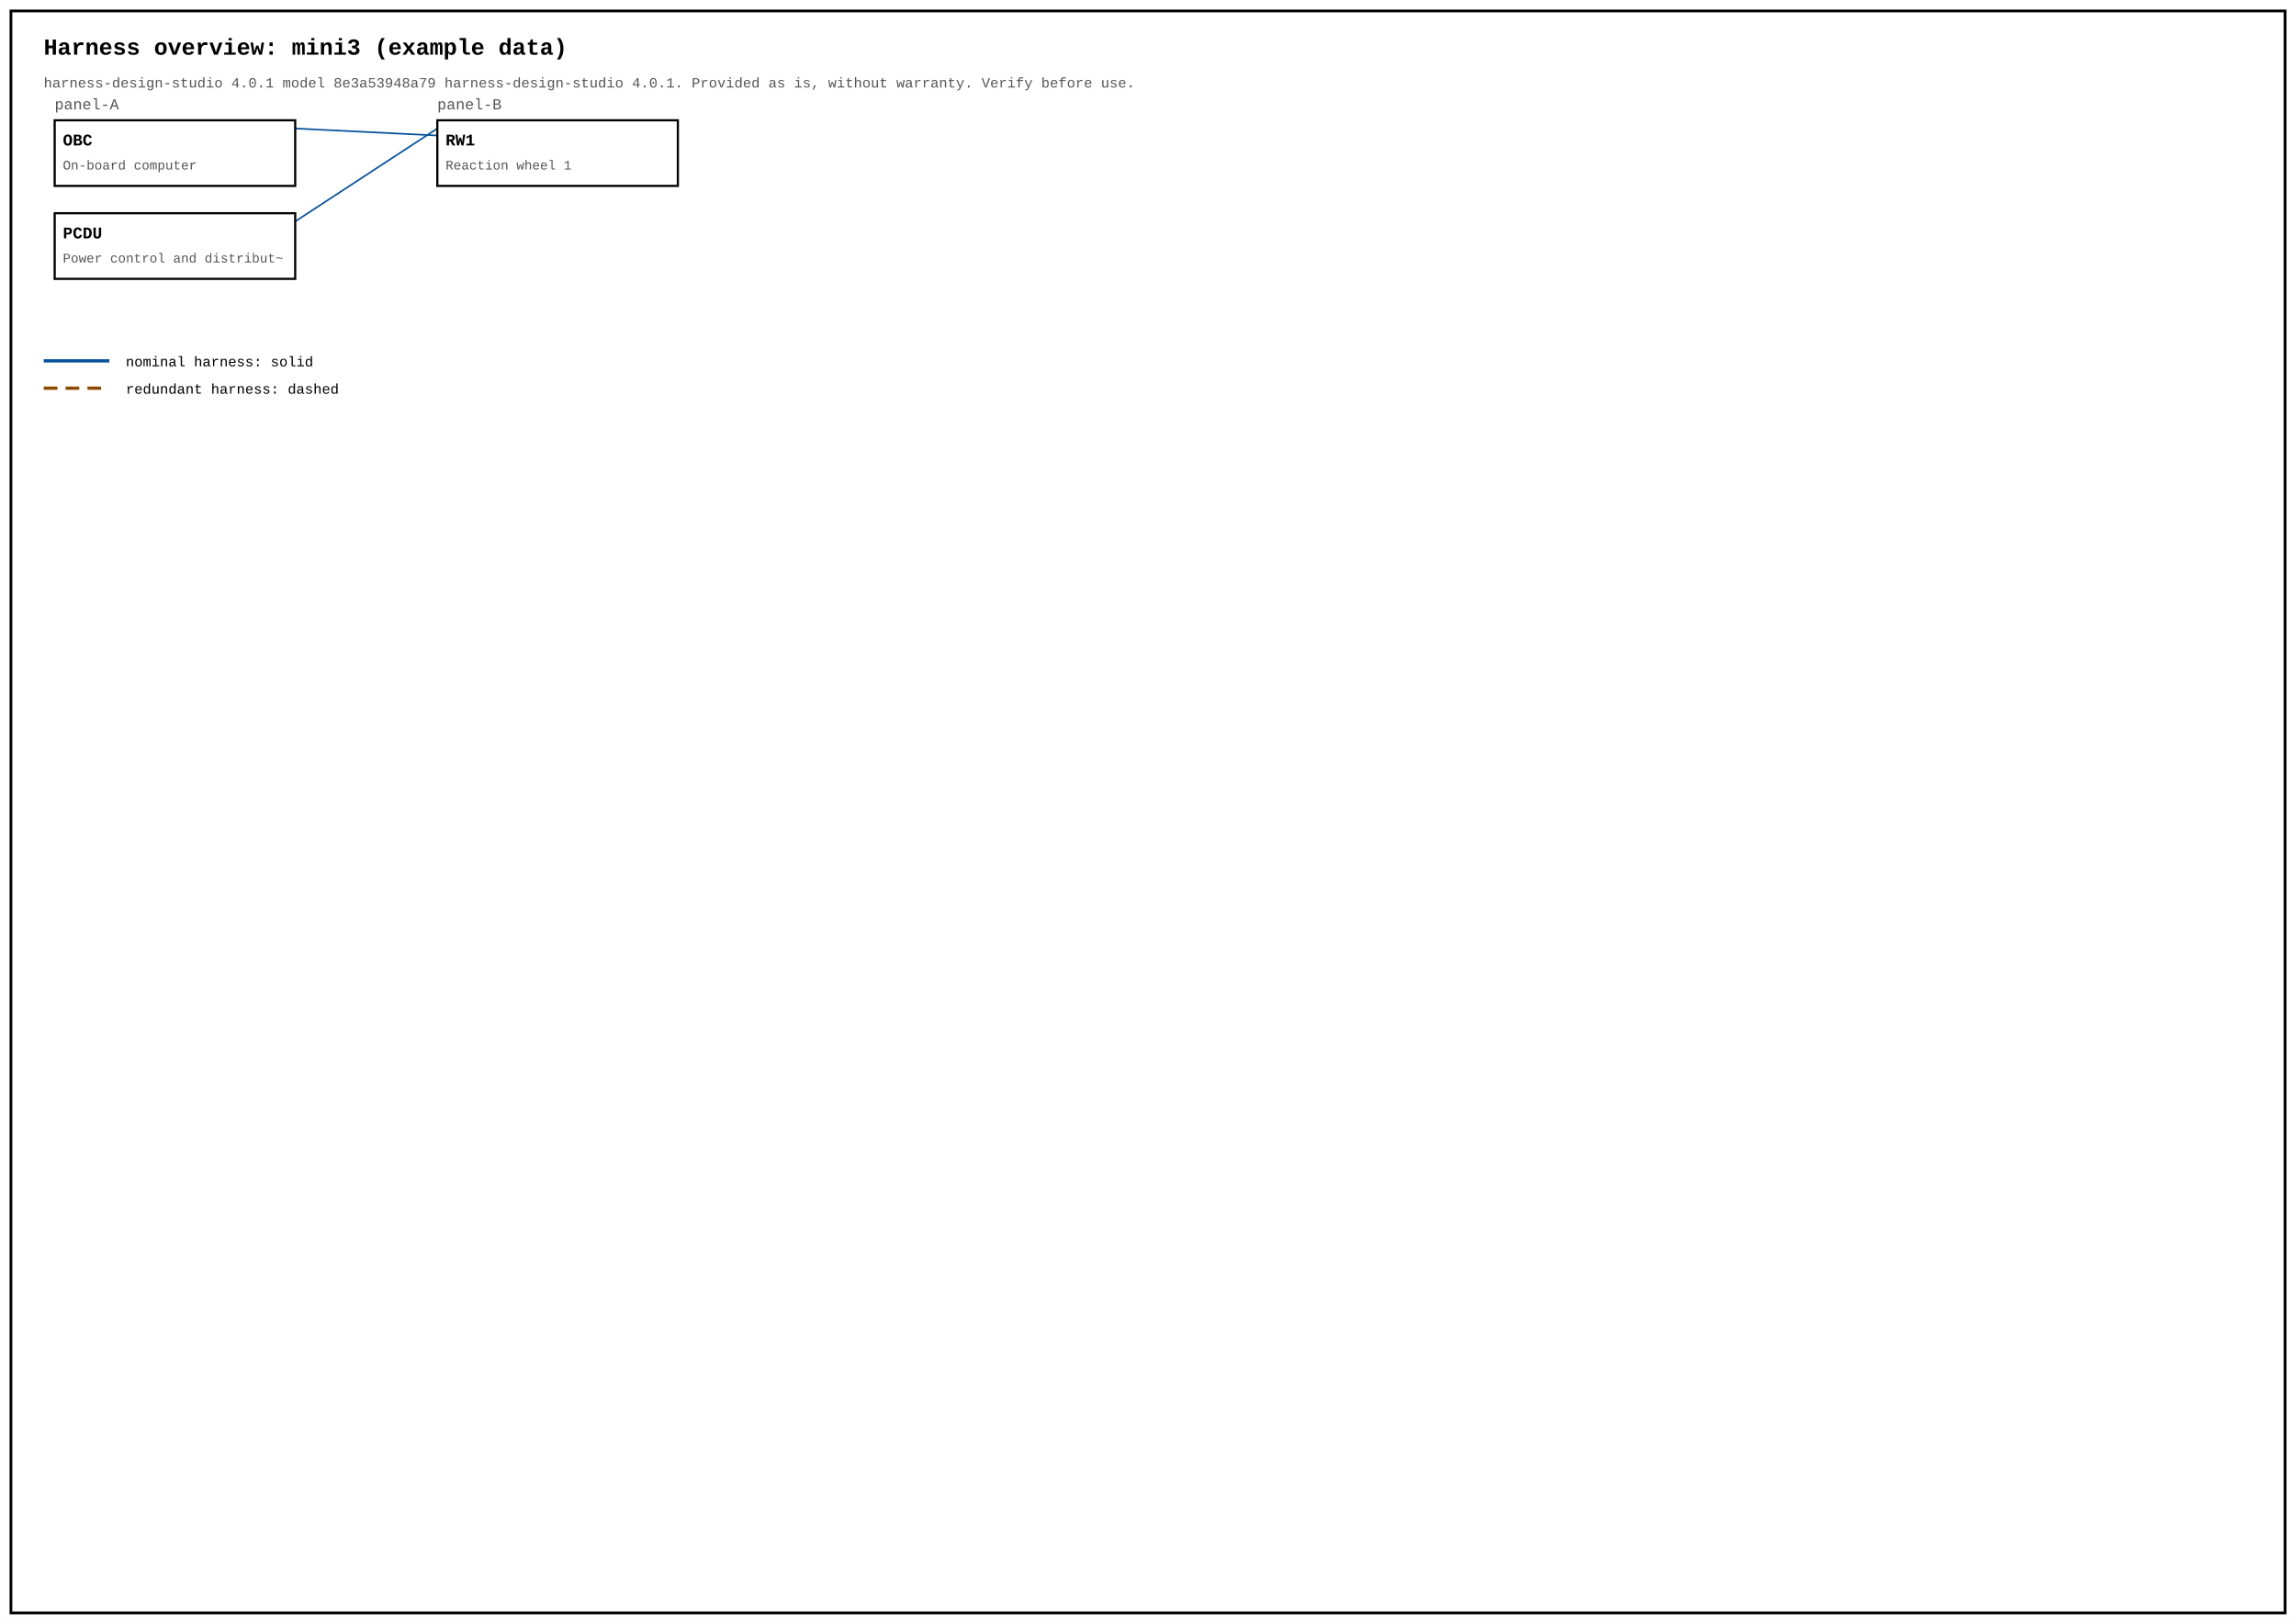
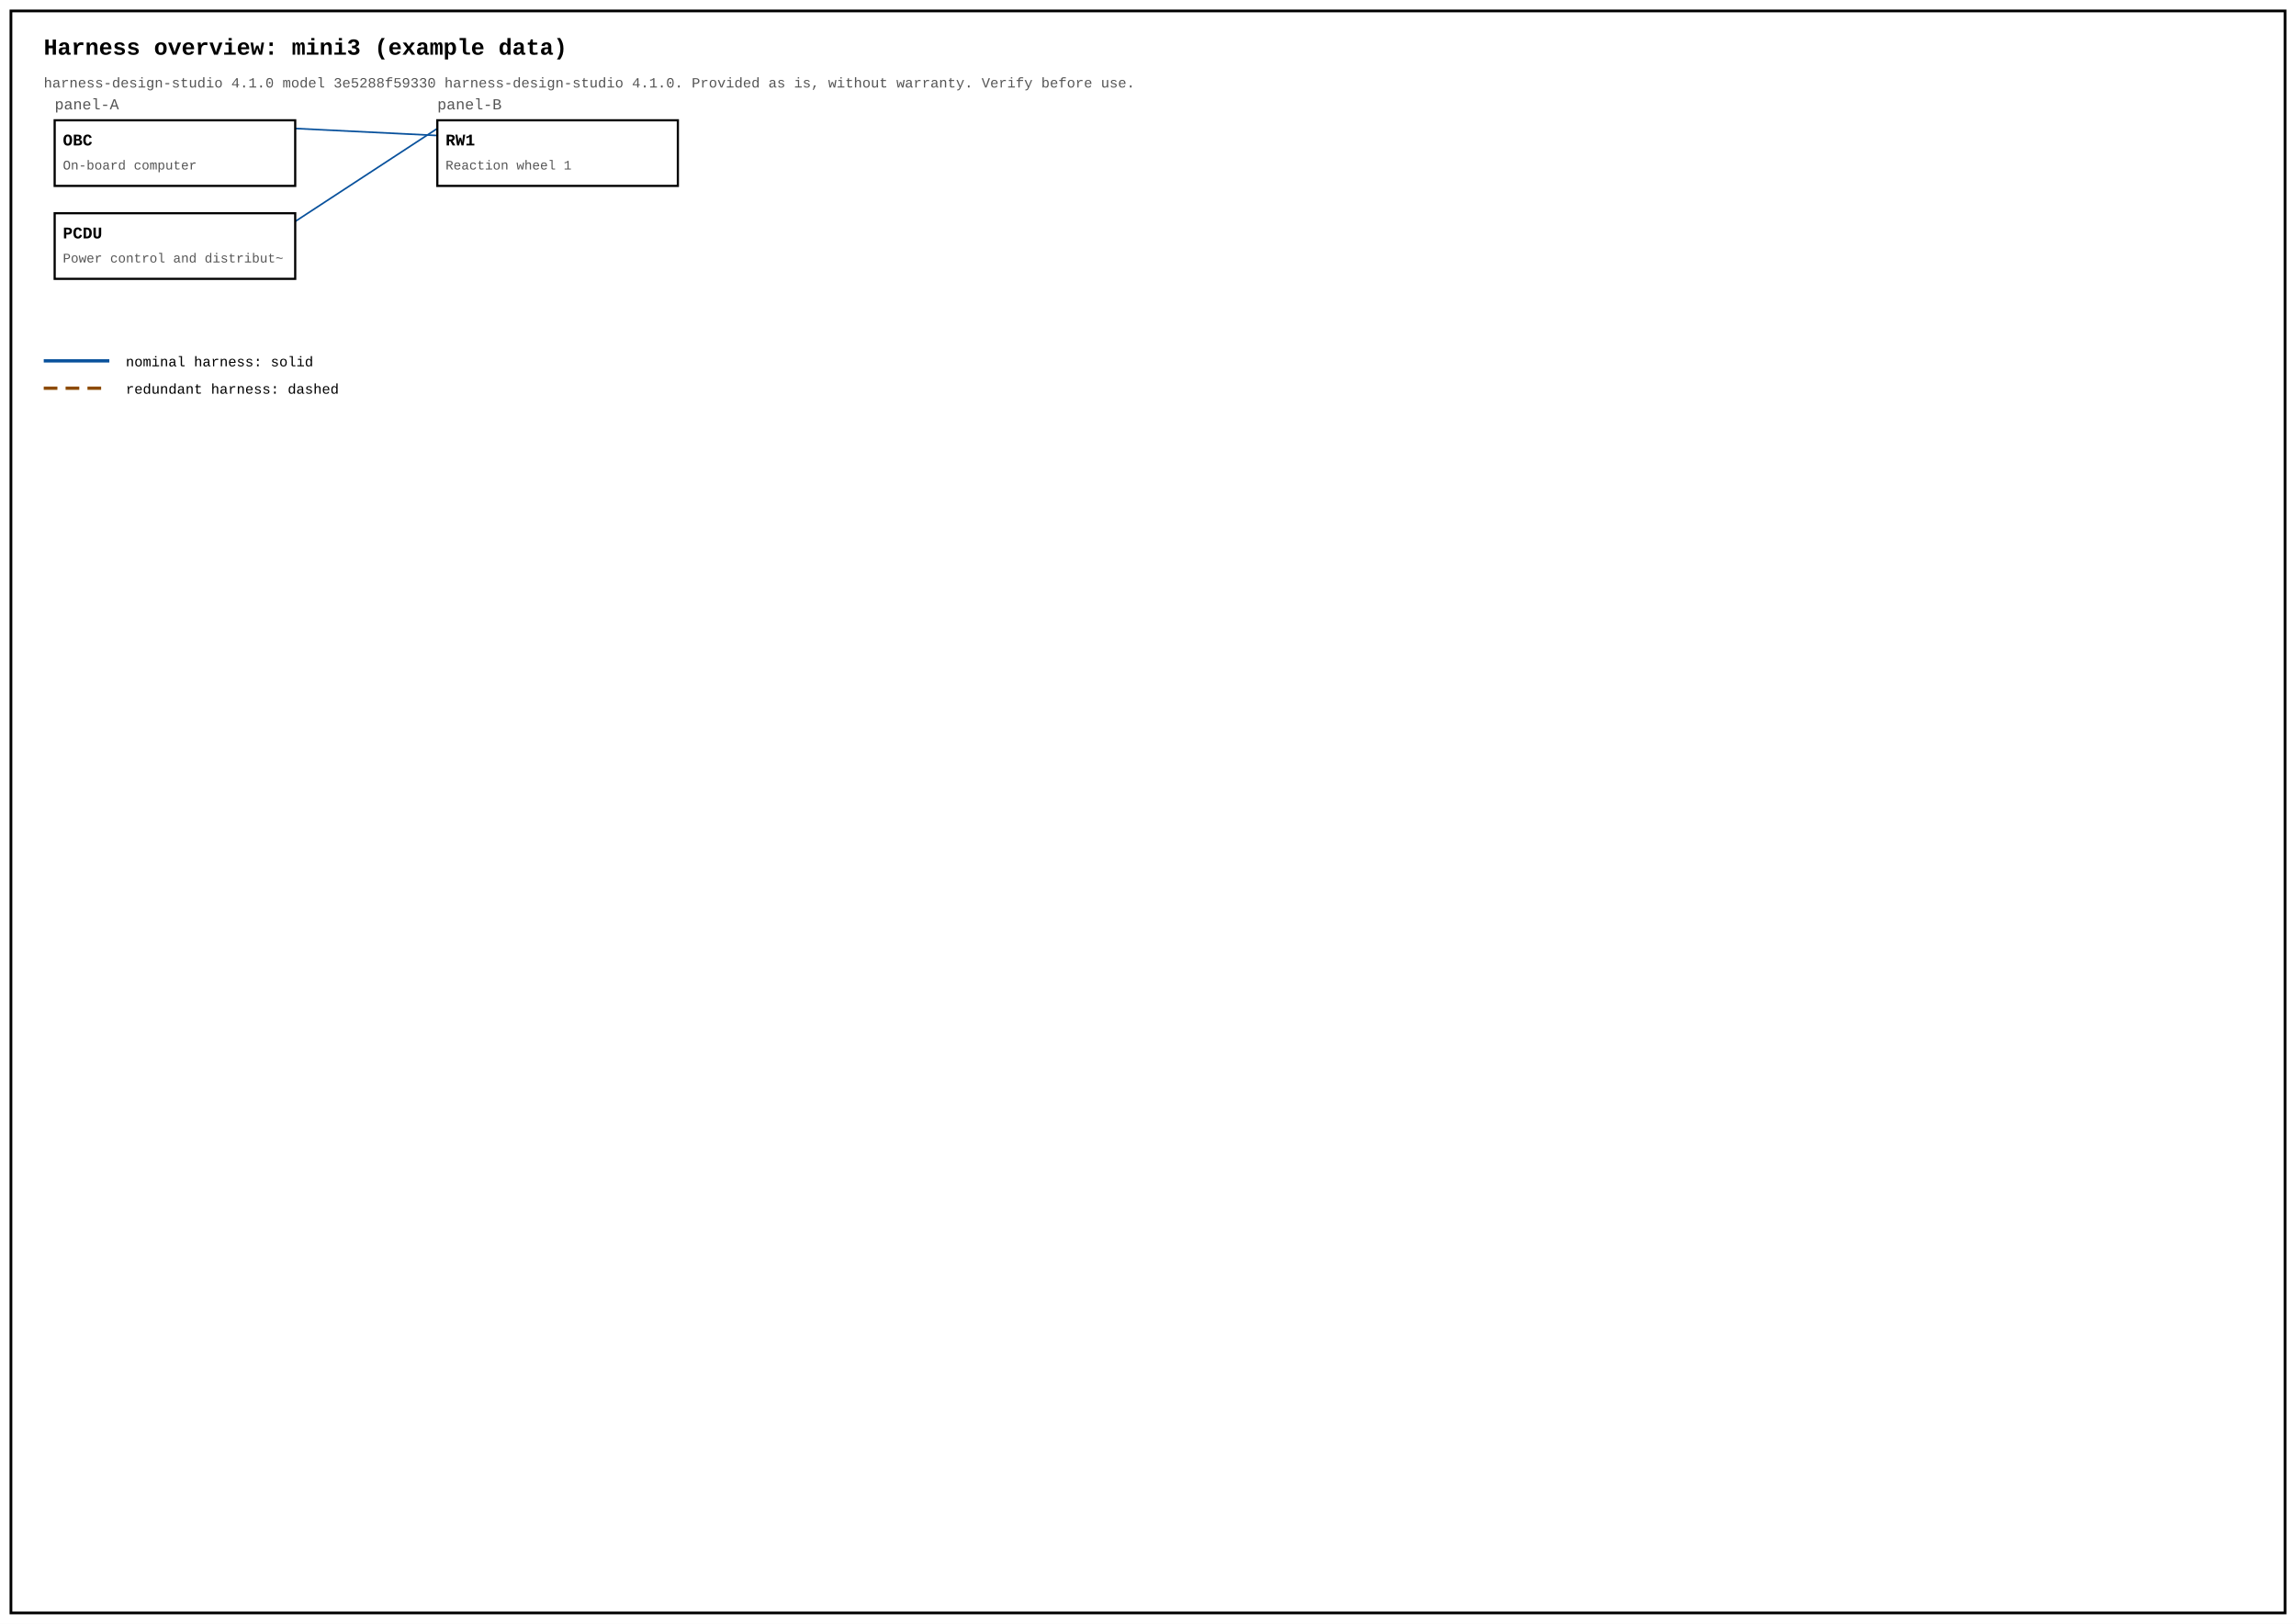
<svg xmlns="http://www.w3.org/2000/svg" width="420mm" height="297mm" viewBox="0 0 420 297" font-family="Courier New, Courier, monospace">
  <rect x="0" y="0" width="420" height="297" fill="#ffffff" />
  <rect x="2" y="2" width="416" height="293" fill="none" stroke="#000000" stroke-width="0.5" />
  <text x="8" y="10" font-size="4.2" font-weight="bold" text-anchor="start" fill="#000000">Harness overview: mini3 (example data)</text>
-   <text x="8" y="16" font-size="2.6" text-anchor="start" fill="#555555">harness-design-studio 4.0.1 model 8e3a53948a79   harness-design-studio 4.0.1. Provided as is, without warranty. Verify before use.</text>
+   <text x="8" y="16" font-size="2.6" text-anchor="start" fill="#555555">harness-design-studio 4.1.0 model 3e5288f59330   harness-design-studio 4.1.0. Provided as is, without warranty. Verify before use.</text>
  <text x="10" y="20" font-size="2.8" text-anchor="start" fill="#555555">panel-A</text>
  <text x="80" y="20" font-size="2.8" text-anchor="start" fill="#555555">panel-B</text>
  <line x1="54" y1="40.5" x2="80" y2="23.5" stroke="#08519c" stroke-width="0.3" />
  <line x1="54" y1="23.5" x2="80" y2="24.786" stroke="#08519c" stroke-width="0.3" />
  <rect x="10" y="22" width="44" height="12" fill="#ffffff" stroke="#000000" stroke-width="0.4" />
  <text x="11.5" y="26.6" font-size="3" font-weight="bold" text-anchor="start" fill="#000000">OBC</text>
  <text x="11.5" y="31" font-size="2.4" text-anchor="start" fill="#555555">On-board computer</text>
  <rect x="10" y="39" width="44" height="12" fill="#ffffff" stroke="#000000" stroke-width="0.4" />
  <text x="11.5" y="43.6" font-size="3" font-weight="bold" text-anchor="start" fill="#000000">PCDU</text>
  <text x="11.5" y="48" font-size="2.4" text-anchor="start" fill="#555555">Power control and distribut~</text>
  <rect x="80" y="22" width="44" height="12" fill="#ffffff" stroke="#000000" stroke-width="0.4" />
  <text x="81.5" y="26.6" font-size="3" font-weight="bold" text-anchor="start" fill="#000000">RW1</text>
  <text x="81.5" y="31" font-size="2.4" text-anchor="start" fill="#555555">Reaction wheel 1</text>
  <line x1="8" y1="66" x2="20" y2="66" stroke="#08519c" stroke-width="0.6" />
  <text x="23" y="67" font-size="2.6" text-anchor="start" fill="#000000">nominal harness: solid</text>
  <line x1="8" y1="71" x2="20" y2="71" stroke="#8c4a00" stroke-width="0.6" stroke-dasharray="2.5 1.5" />
  <text x="23" y="72" font-size="2.6" text-anchor="start" fill="#000000">redundant harness: dashed</text>
</svg>
